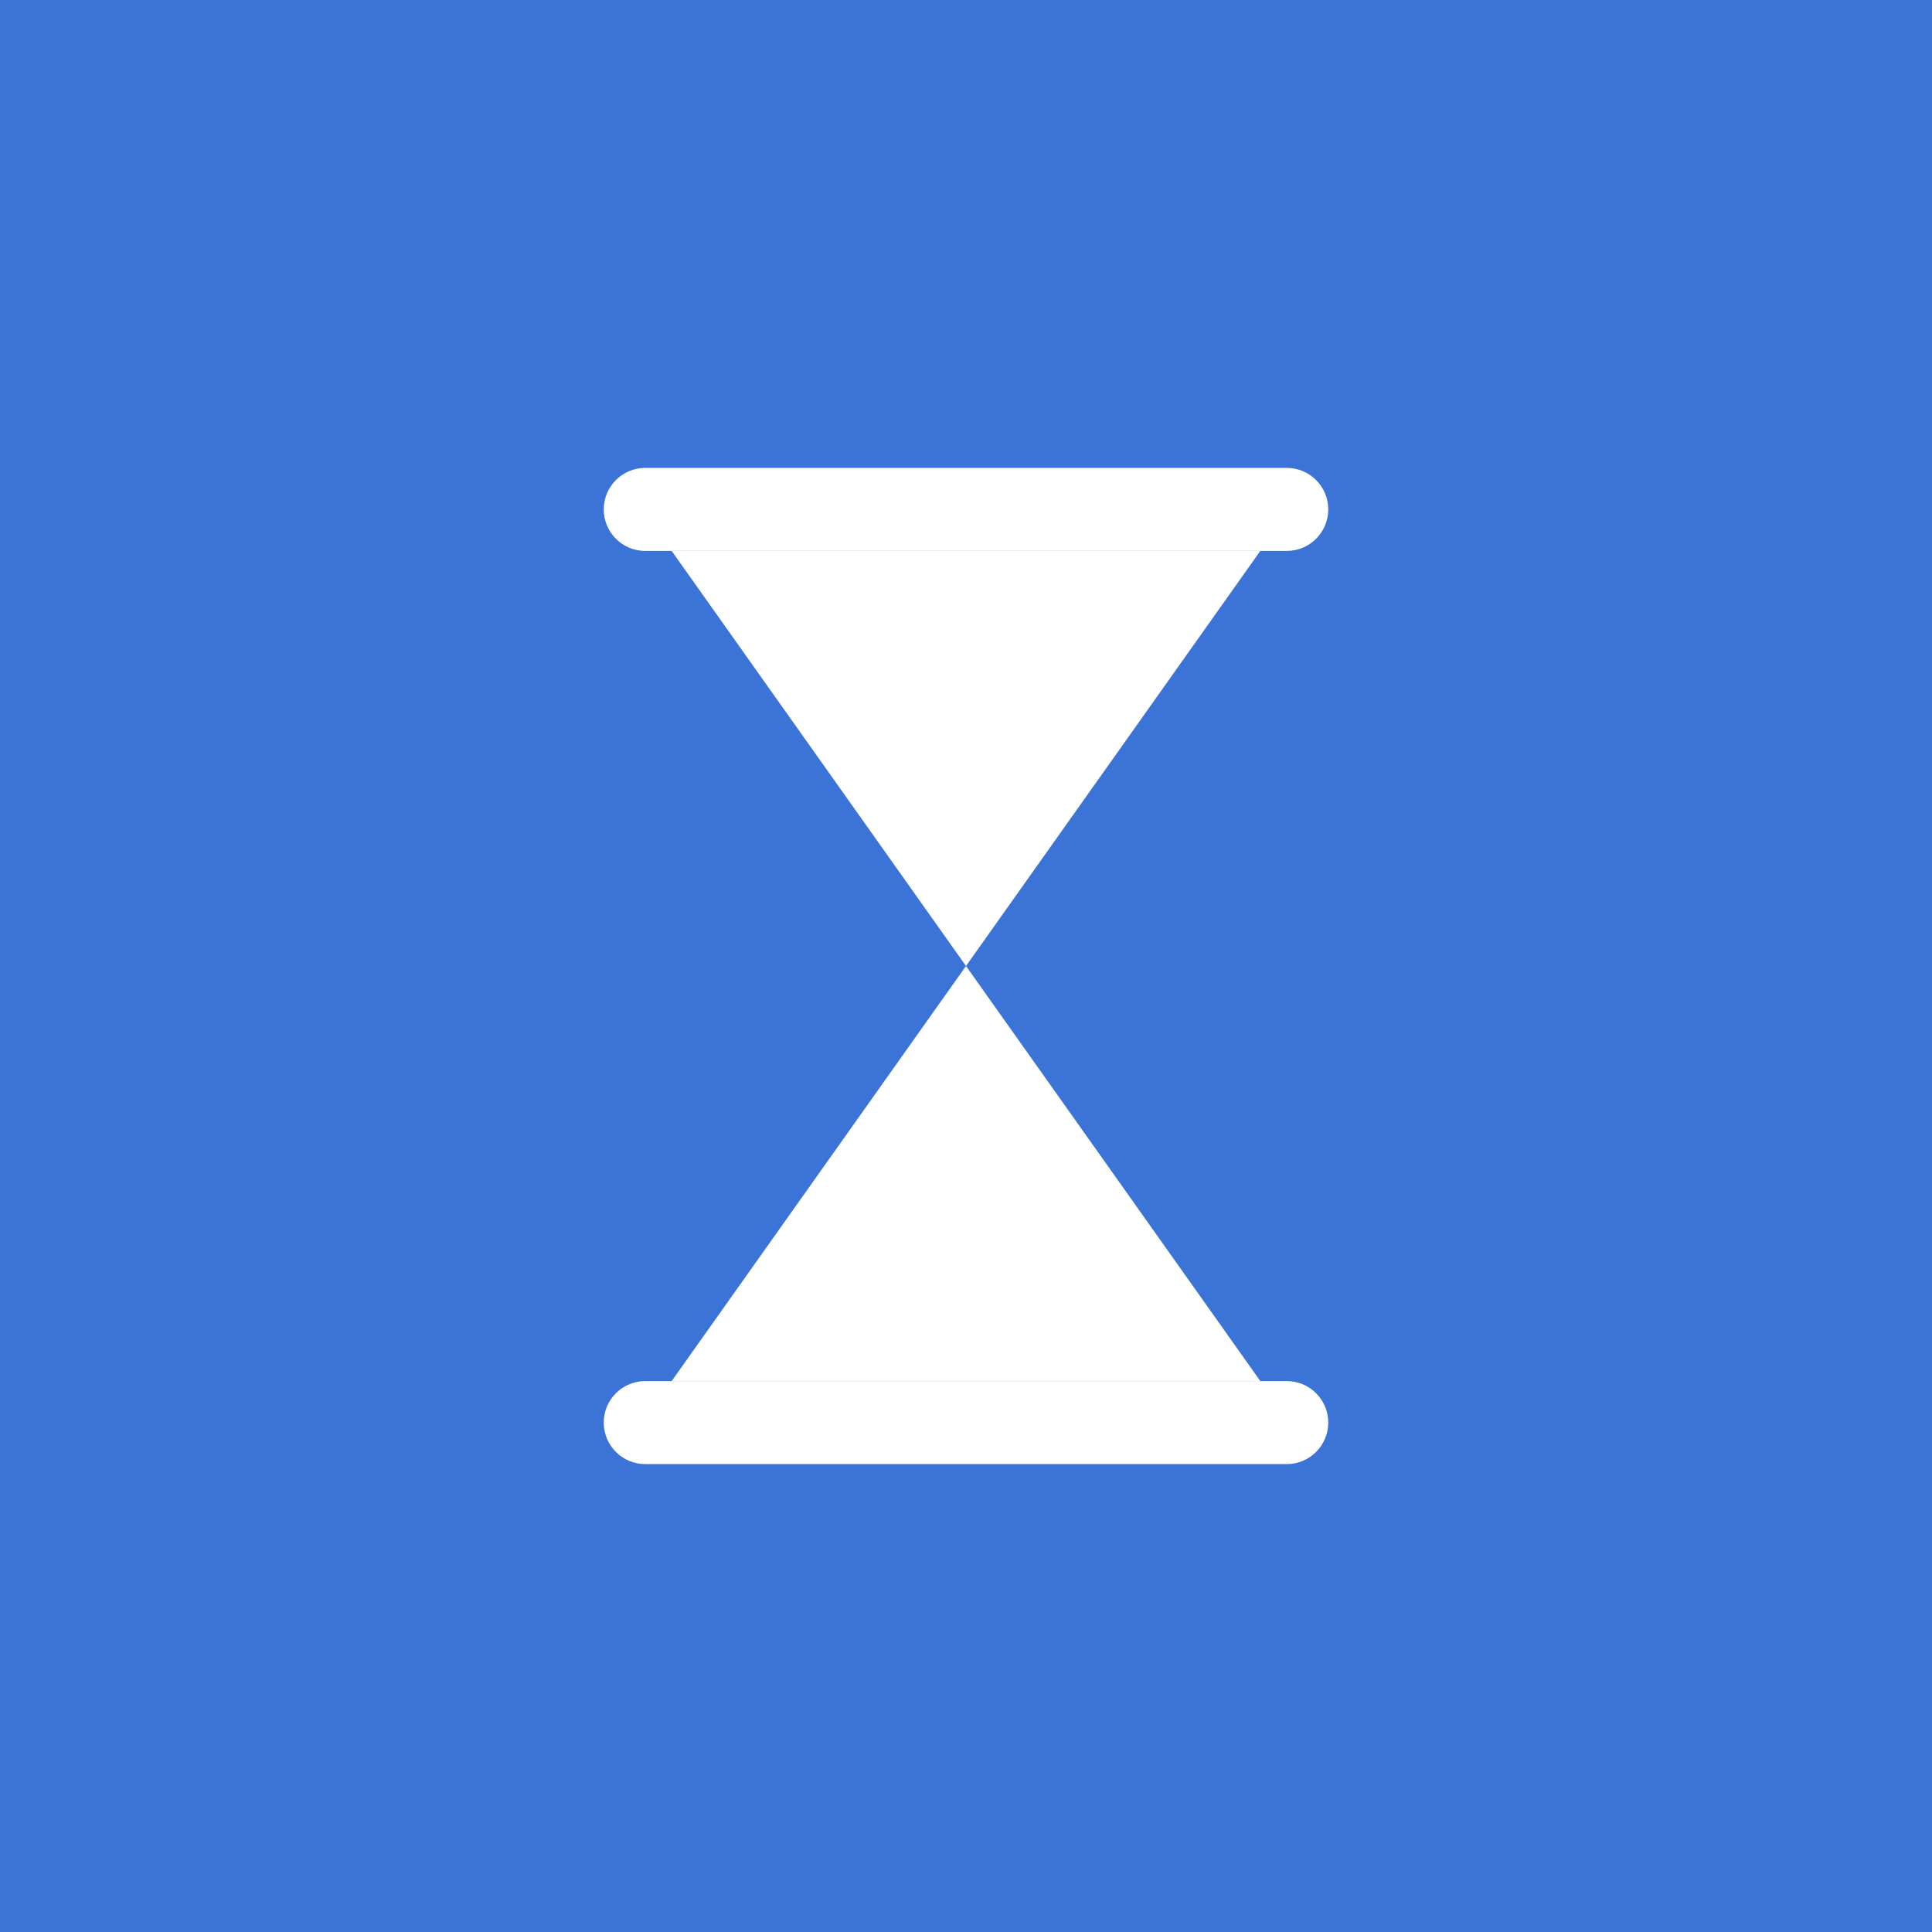
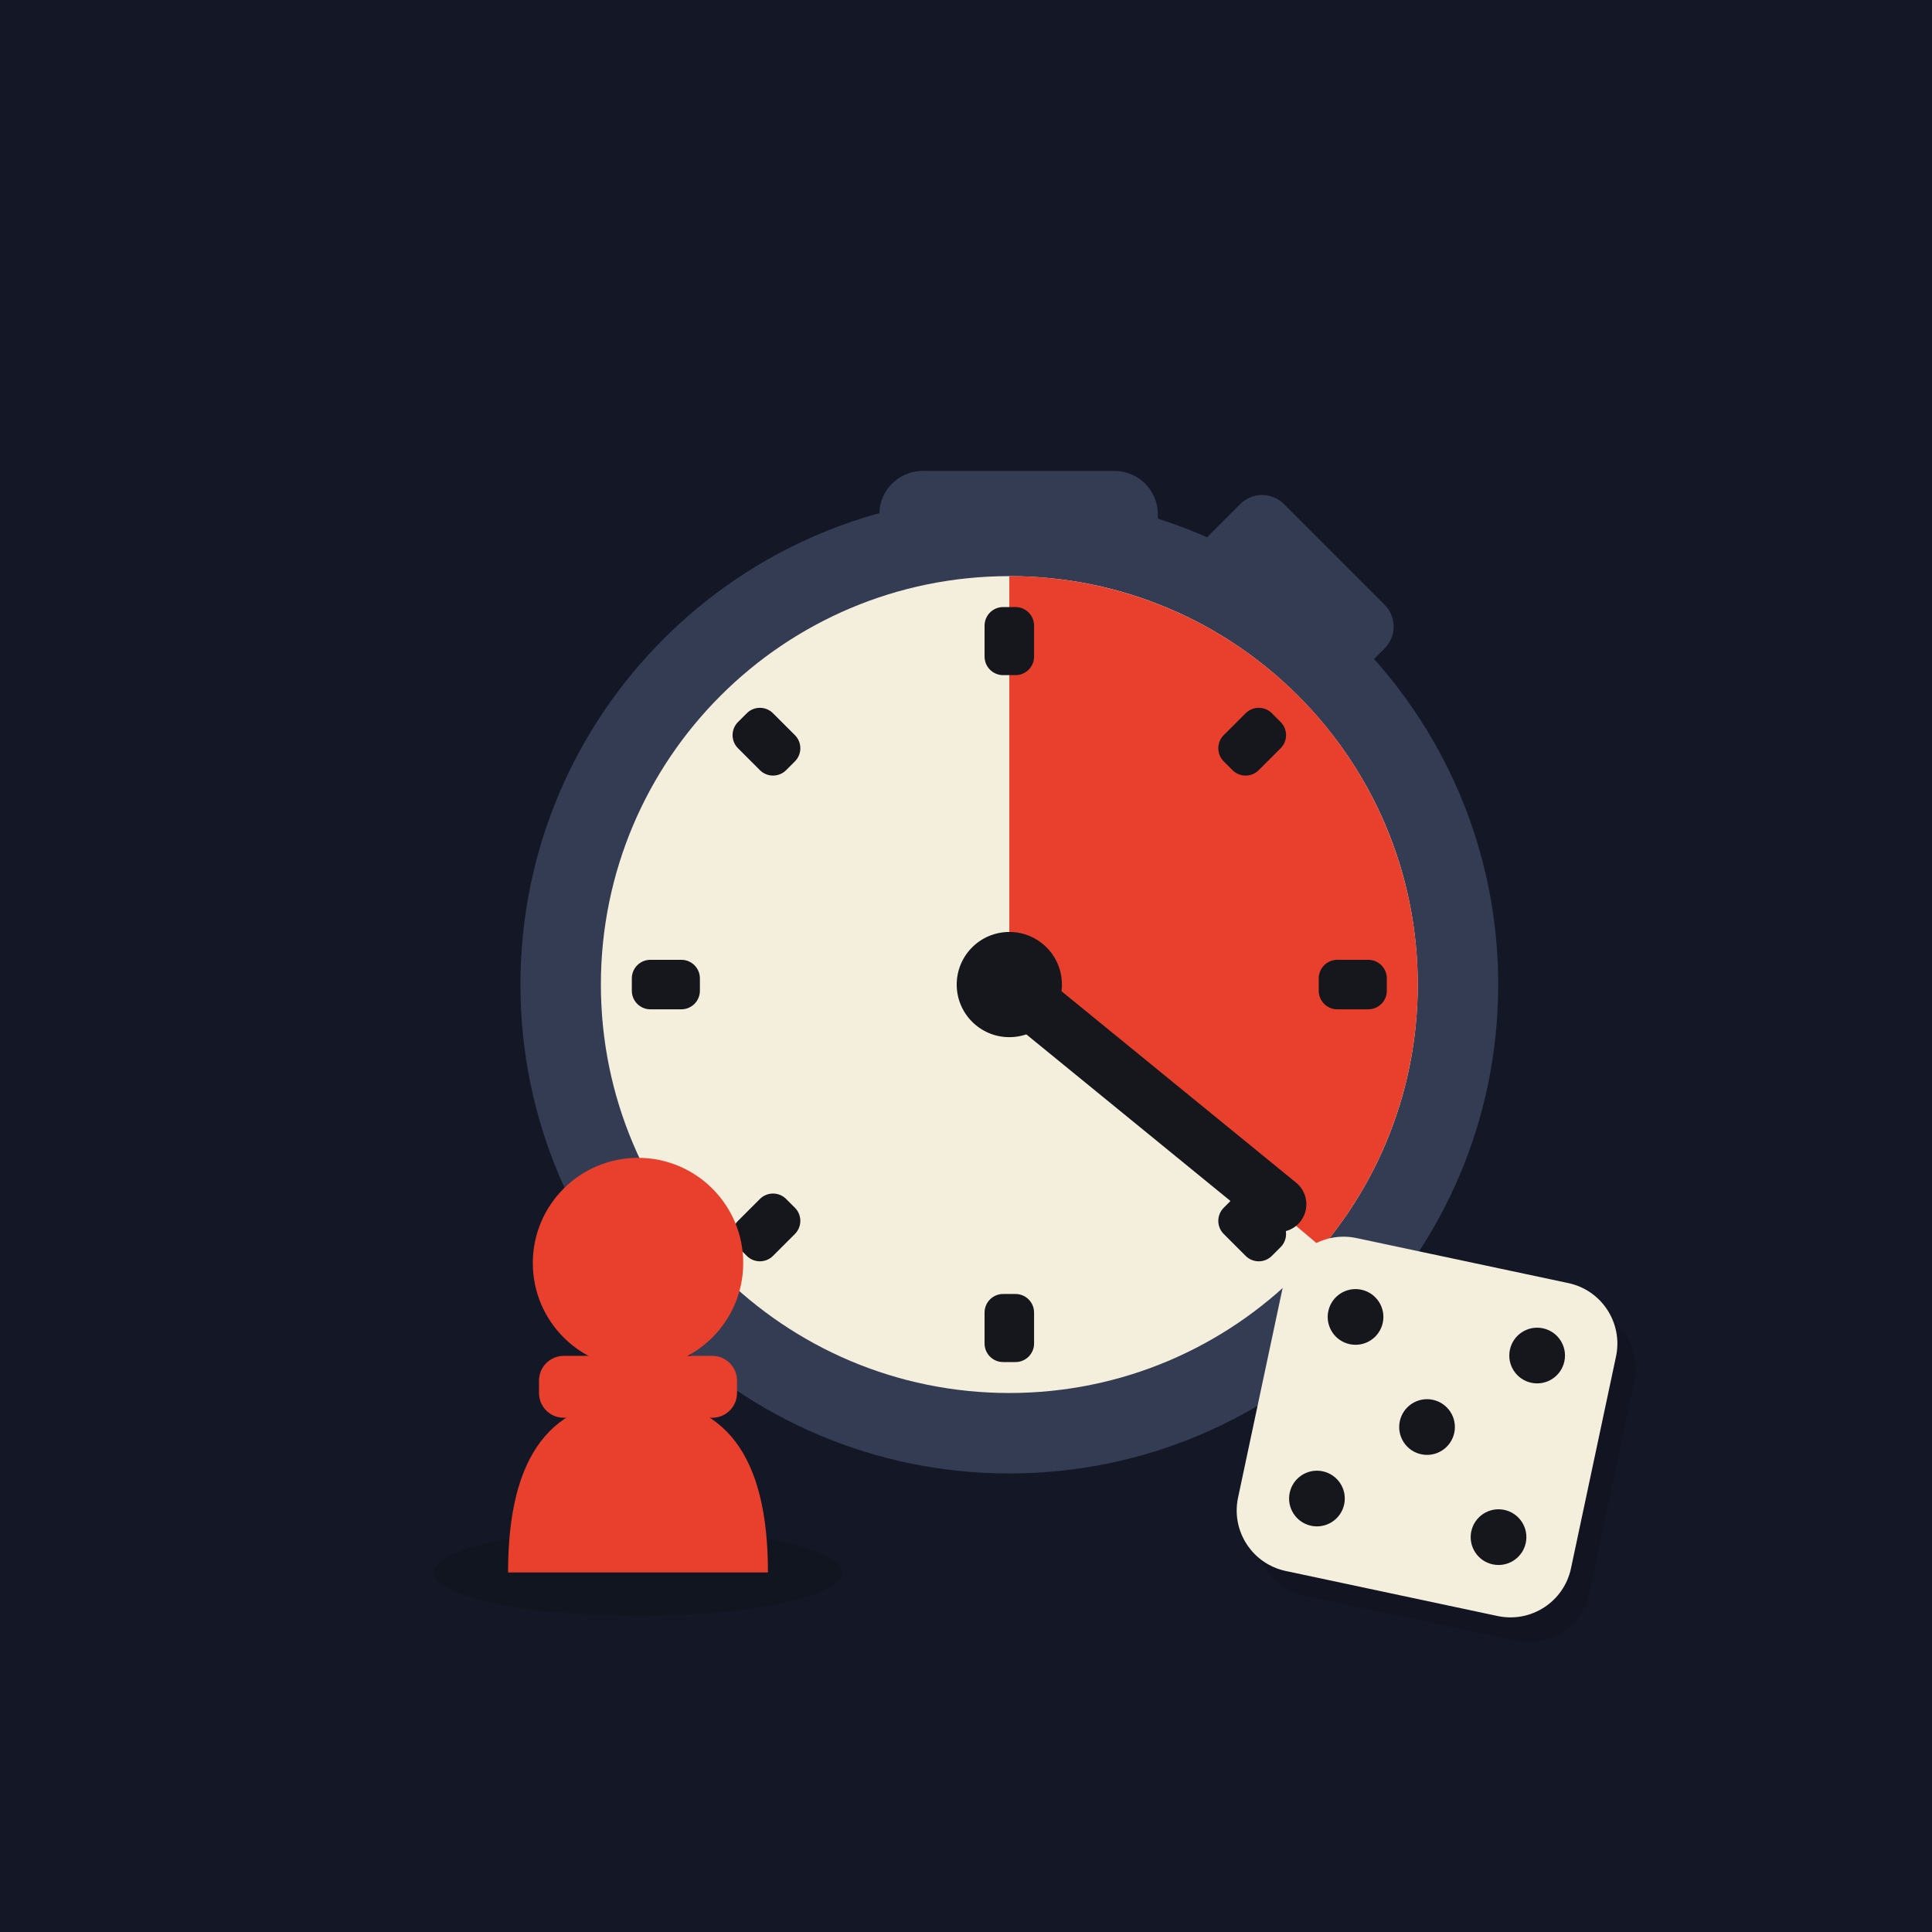
<svg xmlns="http://www.w3.org/2000/svg" viewBox="0 0 512 512">
-   <rect width="512" height="512" fill="#3b74d6" />
-   <rect x="160" y="124" width="192" height="22" rx="11" fill="#ffffff" />
-   <rect x="160" y="366" width="192" height="22" rx="11" fill="#ffffff" />
-   <path d="M178,146 L334,146 L256,256 Z" fill="#ffffff" />
-   <path d="M178,366 L334,366 L256,256 Z" fill="#ffffff" />
+   <rect width="512" height="512" fill="#141826" />
+   <g transform="translate(256 256) scale(0.82) translate(-256 -256)">
+     <rect x="330" y="118" width="66" height="34" rx="10" fill="#333c52" transform="rotate(45 363 135)" />
+     <rect x="228" y="96" width="90" height="46" rx="14" fill="#333c52" />
+     <rect x="252" y="130" width="42" height="34" fill="#333c52" />
+     <circle cx="270" cy="262" r="158" fill="#333c52" />
+     <circle cx="270" cy="262" r="132" fill="#f4eedd" />
+     <path d="M270,262 L270,130 A132,132 0 0 1 371,347 Z" fill="#e8402c" />
+     <g fill="#16171c">
+       <rect x="262" y="140" width="16" height="22" rx="6" />
+       <rect x="262" y="140" width="16" height="22" rx="6" transform="rotate(45 270 262)" />
+       <rect x="262" y="140" width="16" height="22" rx="6" transform="rotate(90 270 262)" />
+       <rect x="262" y="140" width="16" height="22" rx="6" transform="rotate(135 270 262)" />
+       <rect x="262" y="140" width="16" height="22" rx="6" transform="rotate(180 270 262)" />
+       <rect x="262" y="140" width="16" height="22" rx="6" transform="rotate(225 270 262)" />
+       <rect x="262" y="140" width="16" height="22" rx="6" transform="rotate(270 270 262)" />
+       <rect x="262" y="140" width="16" height="22" rx="6" transform="rotate(315 270 262)" />
+     </g>
+     <line x1="270" y1="262" x2="357" y2="333" stroke="#16171c" stroke-width="18" stroke-linecap="round" />
+     <circle cx="270" cy="262" r="17" fill="#16171c" />
+     <g>
+       <ellipse cx="150" cy="452" rx="66" ry="14" fill="#0b0d14" opacity=".35" />
+       <path d="M108,452 C108,414 122,396 150,396 C178,396 192,414 192,452 Z" fill="#e8402c" />
+       <rect x="118" y="382" width="64" height="20" rx="8" fill="#e8402c" />
+       <circle cx="150" cy="352" r="34" fill="#e8402c" />
+     </g>
+     <g>
+       <rect x="356" y="358" width="110" height="110" rx="20" fill="#0b0d14" opacity=".25" transform="rotate(12 411 413)" />
+       <rect x="350" y="350" width="110" height="110" rx="20" fill="#f4eedd" transform="rotate(12 405 405)" />
+       <g fill="#16171c" transform="rotate(12 405 405)">
+         <circle cx="375" cy="375" r="9" />
+         <circle cx="435" cy="375" r="9" />
+         <circle cx="405" cy="405" r="9" />
+         <circle cx="375" cy="435" r="9" />
+         <circle cx="435" cy="435" r="9" />
+       </g>
+     </g>
+   </g>
</svg>
